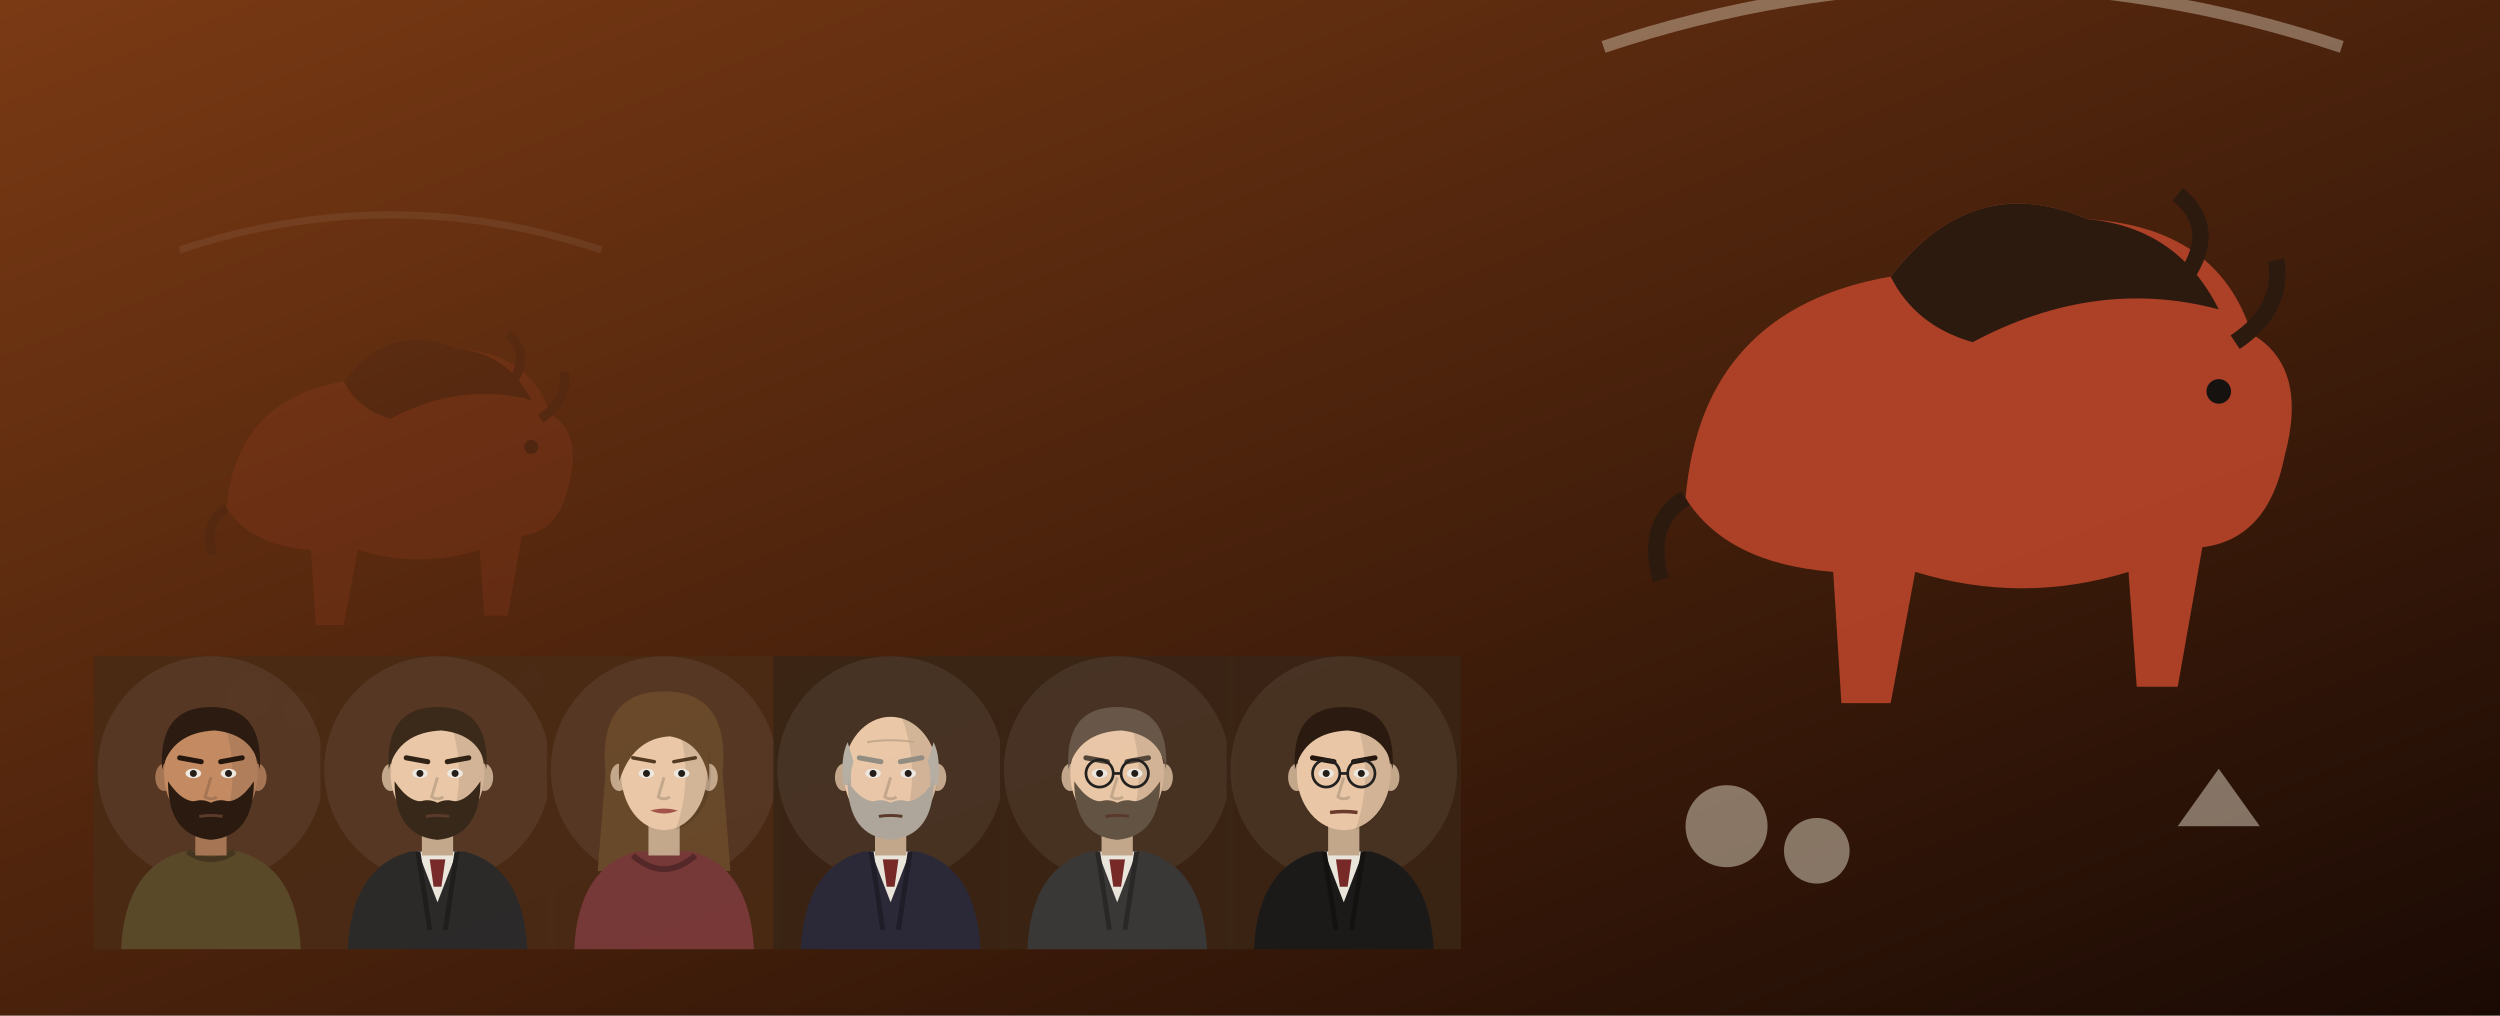
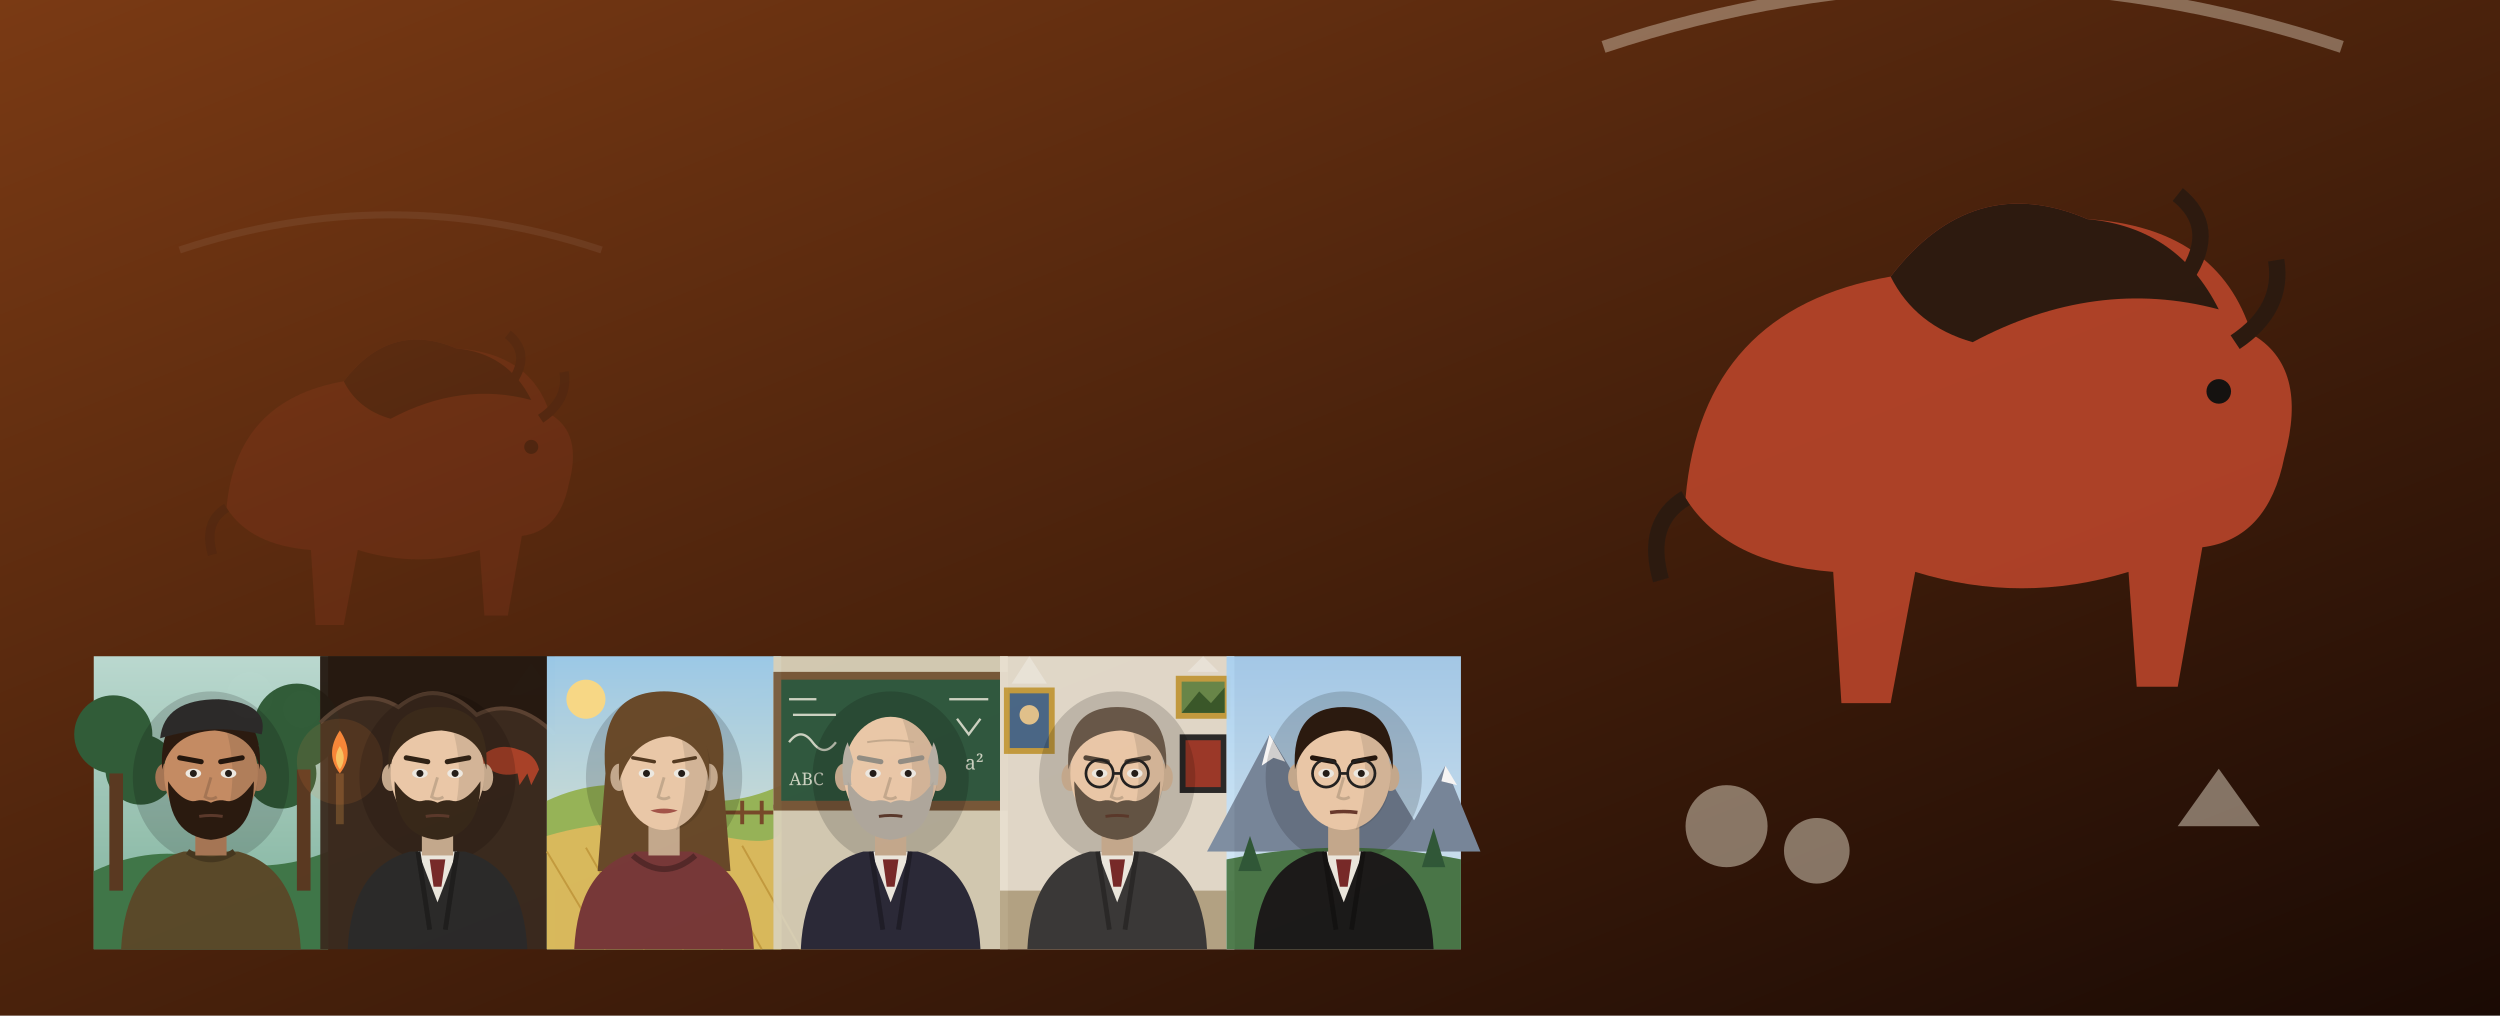
<svg xmlns="http://www.w3.org/2000/svg" viewBox="0 0 1280 520">
  <style>.fx{transform-box:fill-box;transform-origin:center}.tw{animation:tw 3s ease-in-out infinite}.pu{animation:pu 4s ease-in-out infinite}@keyframes tw{50%{opacity:.25}}@keyframes pu{50%{opacity:.55}}@keyframes spin{to{transform:rotate(360deg)}}@media (prefers-reduced-motion:reduce){*{animation:none!important}}</style>
  <defs>
    <linearGradient id="bbueyestecho" x1="0" y1="0" x2="1" y2="1">
      <stop offset="0" stop-color="#7a3a14" />
      <stop offset="1" stop-color="#1a0a04" />
    </linearGradient>
  </defs>
  <rect width="1280" height="520" fill="url(#bbueyestecho)" />
  <g transform="translate(800,-60) scale(2.1)" opacity=".9">
    <path d="M30 150 Q34 104 80 96 Q100 70 128 82 Q160 84 168 110 Q182 118 176 140 Q172 160 156 162 L150 196 L140 196 L138 168 Q112 176 86 168 L80 200 L68 200 L66 168 Q40 166 30 150Z" fill="#b8452a" />
    <path d="M80 96 Q100 70 128 82 Q150 84 160 104 Q130 96 100 112 Q86 108 80 96Z" fill="#2a1a10" />
    <path d="M164 112 Q176 104 174 92 M152 96 Q160 84 150 76" stroke="#2a1a10" stroke-width="4" fill="none" />
    <circle cx="160" cy="124" r="3" fill="#111" />
    <path d="M30 150 Q20 156 24 170" stroke="#2a1a10" stroke-width="4" fill="none" />
    <g opacity=".5">
      <circle cx="40" cy="230" r="10" fill="#f4ead8" />
      <circle cx="62" cy="236" r="8" fill="#f4ead8" />
      <path d="M150 230 l10 -14 l10 14Z" fill="#f4ead8" />
    </g>
    <path d="M10 40 Q100 10 190 40" stroke="#f4ead8" stroke-width="3" fill="none" opacity=".4" />
  </g>
  <g transform="translate(80,80) scale(1.2)" opacity=".16">
    <path d="M30 150 Q34 104 80 96 Q100 70 128 82 Q160 84 168 110 Q182 118 176 140 Q172 160 156 162 L150 196 L140 196 L138 168 Q112 176 86 168 L80 200 L68 200 L66 168 Q40 166 30 150Z" fill="#b8452a" />
    <path d="M80 96 Q100 70 128 82 Q150 84 160 104 Q130 96 100 112 Q86 108 80 96Z" fill="#2a1a10" />
    <path d="M164 112 Q176 104 174 92 M152 96 Q160 84 150 76" stroke="#2a1a10" stroke-width="4" fill="none" />
    <circle cx="160" cy="124" r="3" fill="#111" />
    <path d="M30 150 Q20 156 24 170" stroke="#2a1a10" stroke-width="4" fill="none" />
    <g opacity=".5">
      <circle cx="40" cy="230" r="10" fill="#fff" />
      <circle cx="62" cy="236" r="8" fill="#fff" />
      <path d="M150 230 l10 -14 l10 14Z" fill="#fff" />
    </g>
    <path d="M10 40 Q100 10 190 40" stroke="#fff" stroke-width="3" fill="none" opacity=".4" />
  </g>
  <g transform="translate(48,336) scale(1)" opacity=".95">
-     <rect width="120" height="150" fill="#4a2a14" />
-     <circle cx="60" cy="58" r="58" fill="#fff" opacity=".07" />
+     <defs>
+       <linearGradient id="s137" x1="0" y1="0" x2="0" y2="1">
+         <stop offset="0" stop-color="#bfe0d8" />
+         <stop offset="1" stop-color="#7fb7a0" />
+       </linearGradient>
+     </defs>
+     <rect width="120" height="150" fill="url(#s137)" />
+     <path d="M0 110 Q30 96 60 104 T120 100 V150 H0Z" fill="#3f7a4a" />
+     <g fill="#2f5e3a">
+       <circle cx="10" cy="40" r="20" />
+       <circle cx="24" cy="58" r="18" />
+       <circle cx="104" cy="36" r="22" />
+       <circle cx="96" cy="60" r="18" />
+     </g>
+     <rect x="8" y="60" width="7" height="60" fill="#5a3a22" />
+     <rect x="104" y="58" width="7" height="62" fill="#5a3a22" />
+     <g fill="#4d8a5a" opacity=".6">
+       <path d="M40 70 l8 -24 l8 24Z" />
+       <path d="M64 72 l7 -20 l7 20Z" />
+     </g>
+     <ellipse cx="60" cy="62" rx="40" ry="44" fill="#000" opacity=".16" />
    <path d="M14 150 Q16 108 46 100 H74 Q104 108 106 150Z" fill="#5a4a2a" />
    <path d="M48 100 Q60 108 72 100" stroke="#443820" stroke-width="3" fill="none" />
    <rect x="52" y="86" width="16" height="16" fill="#a97957" />
    <ellipse cx="36" cy="62" rx="4.5" ry="7" fill="#a97957" />
    <ellipse cx="84" cy="62" rx="4.5" ry="7" fill="#a97957" />
    <ellipse cx="60" cy="60" rx="24" ry="29" fill="#c99067" />
    <path d="M66 32 Q84 38 84 60 Q84 82 66 89 Q76 60 66 32Z" fill="#000" opacity=".1" />
    <path d="M35 58 Q33 26 60 26 Q87 26 85 58 Q82 40 62 38 Q40 39 35 58Z" fill="#2a1a10" />
    <path d="M44 52 L55 54 M65 54 L76 52" stroke="#22150d" stroke-width="2.6" stroke-linecap="round" />
    <ellipse cx="51" cy="60" rx="4" ry="2.4" fill="#f4f1ea" />
    <circle cx="51" cy="60" r="1.8" fill="#221c18" />
    <ellipse cx="69" cy="60" rx="4" ry="2.4" fill="#f4f1ea" />
    <circle cx="69" cy="60" r="1.8" fill="#221c18" />
    <path d="M60 62 L57 72 Q60 74 63 72" fill="none" stroke="#a97957" stroke-width="1.5" />
    <path d="M53 80 Q60 79 67 80" stroke="#6b3b2e" stroke-width="1.8" fill="none" />
    <path d="M38 64 Q38 92 60 94 Q82 92 82 64 Q74 76 66 74 Q60 78 54 74 Q46 76 38 64Z" fill="#28190f" />
    <path d="M48 76 Q54 72 60 75 Q66 72 72 76 Q66 78 60 77 Q54 78 48 76Z" fill="#28190f" />
    <path d="M54 82 Q60 81 66 82" stroke="#5b3a2c" stroke-width="1.5" fill="none" />
+     <path d="M34 42 Q36 22 64 22 Q90 24 86 40 Q60 34 34 42Z" fill="#2a2a2a" />
  </g>
  <g transform="translate(164,336) scale(1)" opacity=".95">
-     <rect width="120" height="150" fill="#4a2a14" />
-     <circle cx="60" cy="58" r="58" fill="#fff" opacity=".07" />
+     <rect width="120" height="150" fill="#3a2a1e" />
+     <path d="M0 0 H120 V40 Q100 20 80 30 Q60 10 40 26 Q20 14 0 34Z" fill="#241810" />
+     <path d="M0 34 Q20 14 40 26 Q60 10 80 30 Q100 20 120 40" stroke="#5a4232" stroke-width="2" fill="none" />
+     <path d="M84 50 q8 -6 18 -2 q8 2 10 10 l-4 8 l-2 -6 l-4 6 l-1 -6 q-8 2 -14 -2 l-3 6 l-1 -7 q-2 -4 1 -7Z" fill="#b8452a" opacity=".9" />
+     <rect x="8" y="60" width="4" height="26" fill="#6a4a2a" />
+     <path d="M10 60 Q2 50 10 38 Q18 50 10 60Z" fill="#ff8a3a" />
+     <path d="M10 58 Q6 52 10 46 Q14 52 10 58Z" fill="#ffd36b" />
+     <circle cx="10" cy="54" r="22" fill="#ff8a3a" opacity=".12" />
+     <ellipse cx="60" cy="62" rx="40" ry="44" fill="#000" opacity=".16" />
    <path d="M14 150 Q16 108 46 100 H74 Q104 108 106 150Z" fill="#2a2a2a" />
    <path d="M50 100 L60 126 L70 100Z" fill="#f2efe6" />
    <path d="M56 104 L64 104 L62 118 L58 118Z" fill="#7a2a2a" />
    <path d="M50 100 L56 140 M70 100 L64 140" stroke="#1d1d1d" stroke-width="2.5" />
    <rect x="52" y="86" width="16" height="16" fill="#caae92" />
    <ellipse cx="36" cy="62" rx="4.5" ry="7" fill="#caae92" />
    <ellipse cx="84" cy="62" rx="4.5" ry="7" fill="#caae92" />
    <ellipse cx="60" cy="60" rx="24" ry="29" fill="#f1cfae" />
    <path d="M66 32 Q84 38 84 60 Q84 82 66 89 Q76 60 66 32Z" fill="#000" opacity=".1" />
    <path d="M35 58 Q33 26 60 26 Q87 26 85 58 Q82 40 62 38 Q40 39 35 58Z" fill="#3a2a1a" />
    <path d="M44 52 L55 54 M65 54 L76 52" stroke="#2e2215" stroke-width="2.6" stroke-linecap="round" />
    <ellipse cx="51" cy="60" rx="4" ry="2.4" fill="#f4f1ea" />
    <circle cx="51" cy="60" r="1.8" fill="#221c18" />
    <ellipse cx="69" cy="60" rx="4" ry="2.4" fill="#f4f1ea" />
    <circle cx="69" cy="60" r="1.8" fill="#221c18" />
    <path d="M60 62 L57 72 Q60 74 63 72" fill="none" stroke="#caae92" stroke-width="1.5" />
    <path d="M53 80 Q60 79 67 80" stroke="#6b3b2e" stroke-width="1.8" fill="none" />
    <path d="M38 64 Q38 92 60 94 Q82 92 82 64 Q74 76 66 74 Q60 78 54 74 Q46 76 38 64Z" fill="#372819" />
    <path d="M48 76 Q54 72 60 75 Q66 72 72 76 Q66 78 60 77 Q54 78 48 76Z" fill="#372819" />
    <path d="M54 82 Q60 81 66 82" stroke="#5b3a2c" stroke-width="1.5" fill="none" />
  </g>
  <g transform="translate(280,336) scale(1)" opacity=".95">
-     <rect width="120" height="150" fill="#4a2a14" />
-     <circle cx="60" cy="58" r="58" fill="#fff" opacity=".07" />
+     <defs>
+       <linearGradient id="s138" x1="0" y1="0" x2="0" y2="1">
+         <stop offset="0" stop-color="#9fd0f0" />
+         <stop offset="1" stop-color="#f4f0d0" />
+       </linearGradient>
+     </defs>
+     <rect width="120" height="150" fill="url(#s138)" />
+     <circle cx="20" cy="22" r="10" fill="#ffe08a" />
+     <path d="M0 74 Q30 60 60 70 T120 66 V150 H0Z" fill="#9aba5a" />
+     <path d="M0 92 Q40 80 80 90 T120 88 V150 H0Z" fill="#e0c060" />
+     <g stroke="#c8a040" stroke-width="1">
+       <path d="M0 100 L30 150 M20 98 L50 150 M40 96 L70 150 M60 95 L90 150 M80 96 L110 150 M100 97 L130 150" />
+     </g>
+     <path d="M86 80 h30 M90 74 v12 M100 74 v12 M110 74 v12" stroke="#7a4a2a" stroke-width="2" />
+     <ellipse cx="60" cy="62" rx="40" ry="44" fill="#000" opacity=".16" />
    <path d="M30 60 Q26 18 60 18 Q94 18 90 60 L94 110 H26Z" fill="#6a4a2a" />
    <path d="M14 150 Q16 108 46 100 H74 Q104 108 106 150Z" fill="#7a3a3a" />
    <path d="M44 102 Q60 116 76 102" stroke="#552929" stroke-width="3" fill="none" />
    <rect x="52" y="86" width="16" height="16" fill="#caae92" />
    <ellipse cx="37" cy="62" rx="4.5" ry="7" fill="#caae92" />
    <ellipse cx="83" cy="62" rx="4.5" ry="7" fill="#caae92" />
    <ellipse cx="60" cy="60" rx="22" ry="29" fill="#f1cfae" />
    <path d="M66 32 Q84 38 84 60 Q84 82 66 89 Q76 60 66 32Z" fill="#000" opacity=".1" />
    <path d="M37 64 Q35 28 60 28 Q85 28 83 64 Q80 44 63 41 Q44 42 37 64Z" fill="#6a4a2a" />
    <path d="M44 52 L55 54 M65 54 L76 52" stroke="#553b22" stroke-width="1.8" stroke-linecap="round" />
    <ellipse cx="51" cy="60" rx="4" ry="2.4" fill="#f4f1ea" />
    <circle cx="51" cy="60" r="1.8" fill="#221c18" />
    <ellipse cx="69" cy="60" rx="4" ry="2.4" fill="#f4f1ea" />
    <circle cx="69" cy="60" r="1.8" fill="#221c18" />
    <path d="M60 62 L57 72 Q60 74 63 72" fill="none" stroke="#caae92" stroke-width="1.5" />
    <path d="M53 79 Q60 77 67 79 Q60 82 53 79Z" fill="#a8564c" />
  </g>
  <g transform="translate(396,336) scale(1)" opacity=".95">
-     <rect width="120" height="150" fill="#3a2414" />
-     <circle cx="60" cy="58" r="58" fill="#fff" opacity=".07" />
+     <rect width="120" height="150" fill="#d8d0b8" />
+     <rect x="2" y="10" width="116" height="66" fill="#2f5a40" stroke="#7a5a3a" stroke-width="4" />
+     <g stroke="#f0f0e0" stroke-width="1.2" fill="none" opacity=".85">
+       <path d="M8 22 h14 M10 30 h22 M90 22 h20 M94 32 l6 8 l6 -8" />
+       <path d="M8 44 q6 -8 12 0 t12 0" />
+     </g>
+     <text x="98" y="58" font-family="Georgia,serif" font-size="10" fill="#f0f0e0" opacity=".85">a²</text>
+     <text x="8" y="66" font-family="Georgia,serif" font-size="9" fill="#f0f0e0" opacity=".85">ABC</text>
+     <rect x="0" y="76" width="120" height="3" fill="#7a5a3a" />
+     <ellipse cx="60" cy="62" rx="40" ry="44" fill="#000" opacity=".16" />
    <path d="M14 150 Q16 108 46 100 H74 Q104 108 106 150Z" fill="#2a2a3a" />
    <path d="M50 100 L60 126 L70 100Z" fill="#f2efe6" />
    <path d="M56 104 L64 104 L62 118 L58 118Z" fill="#7a2a2a" />
    <path d="M50 100 L56 140 M70 100 L64 140" stroke="#1d1d29" stroke-width="2.5" />
    <rect x="52" y="86" width="16" height="16" fill="#caae92" />
    <ellipse cx="36" cy="62" rx="4.5" ry="7" fill="#caae92" />
    <ellipse cx="84" cy="62" rx="4.5" ry="7" fill="#caae92" />
    <ellipse cx="60" cy="60" rx="24" ry="29" fill="#f1cfae" />
    <path d="M66 32 Q84 38 84 60 Q84 82 66 89 Q76 60 66 32Z" fill="#000" opacity=".1" />
    <path d="M36 66 Q34 52 38 44 L41 54 Q39 60 40 66Z M84 66 Q86 52 82 44 L79 54 Q81 60 80 66Z" fill="#bcb6aa" />
    <path d="M48 44 Q60 42 72 44 M42 70 Q44 76 47 80 M78 70 Q76 76 73 80" stroke="#caae92" stroke-width="1" fill="none" />
    <path d="M44 52 L55 54 M65 54 L76 52" stroke="#969288" stroke-width="2.6" stroke-linecap="round" />
    <ellipse cx="51" cy="60" rx="4" ry="2.4" fill="#f4f1ea" />
    <circle cx="51" cy="60" r="1.8" fill="#221c18" />
    <ellipse cx="69" cy="60" rx="4" ry="2.4" fill="#f4f1ea" />
    <circle cx="69" cy="60" r="1.8" fill="#221c18" />
    <path d="M60 62 L57 72 Q60 74 63 72" fill="none" stroke="#caae92" stroke-width="1.5" />
    <path d="M53 80 Q60 79 67 80" stroke="#6b3b2e" stroke-width="1.8" fill="none" />
    <path d="M38 64 Q38 92 60 94 Q82 92 82 64 Q74 76 66 74 Q60 78 54 74 Q46 76 38 64Z" fill="#b3ada2" />
    <path d="M48 76 Q54 72 60 75 Q66 72 72 76 Q66 78 60 77 Q54 78 48 76Z" fill="#b3ada2" />
    <path d="M54 82 Q60 81 66 82" stroke="#5b3a2c" stroke-width="1.5" fill="none" />
  </g>
  <g transform="translate(512,336) scale(1)" opacity=".95">
-     <rect width="120" height="150" fill="#3a2414" />
-     <circle cx="60" cy="58" r="58" fill="#fff" opacity=".07" />
+     <rect width="120" height="150" fill="#e8e0d0" />
+     <rect x="2" y="16" width="26" height="34" fill="#c8a040" />
+     <rect x="5" y="19" width="20" height="28" fill="#4a6a8a" />
+     <circle cx="15" cy="30" r="5" fill="#e8c890" />
+     <rect x="90" y="10" width="28" height="22" fill="#c8a040" />
+     <rect x="93" y="13" width="22" height="16" fill="#6a8a4a" />
+     <path d="M93 29 L102 18 L108 24 L115 16 V29Z" fill="#3a5a2a" />
+     <rect x="92" y="40" width="24" height="30" fill="#2a2a2a" />
+     <rect x="95" y="43" width="18" height="24" fill="#a03a2a" />
+     <path d="M15 0 L6 14 H24Z M104 0 L96 8 H112Z" fill="#fff" opacity=".35" />
+     <rect x="0" y="120" width="120" height="30" fill="#b8a888" />
+     <ellipse cx="60" cy="62" rx="40" ry="44" fill="#000" opacity=".16" />
    <path d="M14 150 Q16 108 46 100 H74 Q104 108 106 150Z" fill="#3a3a3a" />
    <path d="M50 100 L60 126 L70 100Z" fill="#f2efe6" />
    <path d="M56 104 L64 104 L62 118 L58 118Z" fill="#7a2a2a" />
    <path d="M50 100 L56 140 M70 100 L64 140" stroke="#292929" stroke-width="2.5" />
    <rect x="52" y="86" width="16" height="16" fill="#caae92" />
    <ellipse cx="36" cy="62" rx="4.5" ry="7" fill="#caae92" />
    <ellipse cx="84" cy="62" rx="4.5" ry="7" fill="#caae92" />
    <ellipse cx="60" cy="60" rx="24" ry="29" fill="#f1cfae" />
    <path d="M66 32 Q84 38 84 60 Q84 82 66 89 Q76 60 66 32Z" fill="#000" opacity=".1" />
    <path d="M35 58 Q33 26 60 26 Q87 26 85 58 Q82 40 62 38 Q40 39 35 58Z" fill="#6a5a4a" />
    <path d="M44 52 L55 54 M65 54 L76 52" stroke="#55483b" stroke-width="2.6" stroke-linecap="round" />
    <ellipse cx="51" cy="60" rx="4" ry="2.4" fill="#f4f1ea" />
    <circle cx="51" cy="60" r="1.8" fill="#221c18" />
    <ellipse cx="69" cy="60" rx="4" ry="2.4" fill="#f4f1ea" />
    <circle cx="69" cy="60" r="1.8" fill="#221c18" />
    <path d="M60 62 L57 72 Q60 74 63 72" fill="none" stroke="#caae92" stroke-width="1.5" />
    <path d="M53 80 Q60 79 67 80" stroke="#6b3b2e" stroke-width="1.8" fill="none" />
    <path d="M38 64 Q38 92 60 94 Q82 92 82 64 Q74 76 66 74 Q60 78 54 74 Q46 76 38 64Z" fill="#655646" />
    <path d="M48 76 Q54 72 60 75 Q66 72 72 76 Q66 78 60 77 Q54 78 48 76Z" fill="#655646" />
    <path d="M54 82 Q60 81 66 82" stroke="#5b3a2c" stroke-width="1.5" fill="none" />
    <circle cx="51" cy="60" r="7" fill="none" stroke="#222" stroke-width="1.4" />
    <circle cx="69" cy="60" r="7" fill="none" stroke="#222" stroke-width="1.4" />
    <path d="M58 60H62" stroke="#222" stroke-width="1.4" />
  </g>
  <g transform="translate(628,336) scale(1)" opacity=".95">
-     <rect width="120" height="150" fill="#3a2414" />
-     <circle cx="60" cy="58" r="58" fill="#fff" opacity=".07" />
+     <defs>
+       <linearGradient id="s139" x1="0" y1="0" x2="0" y2="1">
+         <stop offset="0" stop-color="#a8d0f0" />
+         <stop offset="1" stop-color="#e0f0fa" />
+       </linearGradient>
+     </defs>
+     <rect width="120" height="150" fill="url(#s139)" />
+     <path d="M-10 100 L22 40 L44 76 L66 34 L96 84 L112 56 L130 100Z" fill="#7a8aa0" />
+     <path d="M22 40 L30 54 L24 52 L18 56Z M66 34 L76 50 L68 48 L60 52Z M112 56 L118 66 L110 64Z" fill="#fff" />
+     <path d="M0 104 Q60 92 120 104 V150 H0Z" fill="#4a7a4a" />
+     <g fill="#2f5a3a">
+       <path d="M6 110 l6 -18 l6 18Z" />
+       <path d="M100 108 l6 -20 l6 20Z" />
+     </g>
+     <ellipse cx="60" cy="62" rx="40" ry="44" fill="#000" opacity=".16" />
    <path d="M14 150 Q16 108 46 100 H74 Q104 108 106 150Z" fill="#1a1a1a" />
    <path d="M50 100 L60 126 L70 100Z" fill="#f2efe6" />
    <path d="M56 104 L64 104 L62 118 L58 118Z" fill="#7a2a2a" />
    <path d="M50 100 L56 140 M70 100 L64 140" stroke="#121212" stroke-width="2.5" />
    <rect x="52" y="86" width="16" height="16" fill="#caae92" />
    <ellipse cx="36" cy="62" rx="4.5" ry="7" fill="#caae92" />
    <ellipse cx="84" cy="62" rx="4.5" ry="7" fill="#caae92" />
    <ellipse cx="60" cy="60" rx="24" ry="29" fill="#f1cfae" />
    <path d="M66 32 Q84 38 84 60 Q84 82 66 89 Q76 60 66 32Z" fill="#000" opacity=".1" />
    <path d="M35 58 Q33 26 60 26 Q87 26 85 58 Q82 40 62 38 Q40 39 35 58Z" fill="#2a1a10" />
    <path d="M44 52 L55 54 M65 54 L76 52" stroke="#22150d" stroke-width="2.6" stroke-linecap="round" />
    <ellipse cx="51" cy="60" rx="4" ry="2.4" fill="#f4f1ea" />
    <circle cx="51" cy="60" r="1.8" fill="#221c18" />
    <ellipse cx="69" cy="60" rx="4" ry="2.4" fill="#f4f1ea" />
    <circle cx="69" cy="60" r="1.8" fill="#221c18" />
    <path d="M60 62 L57 72 Q60 74 63 72" fill="none" stroke="#caae92" stroke-width="1.5" />
    <path d="M53 80 Q60 79 67 80" stroke="#6b3b2e" stroke-width="1.8" fill="none" />
    <circle cx="51" cy="60" r="7" fill="none" stroke="#222" stroke-width="1.4" />
    <circle cx="69" cy="60" r="7" fill="none" stroke="#222" stroke-width="1.4" />
    <path d="M58 60H62" stroke="#222" stroke-width="1.4" />
  </g>
</svg>
